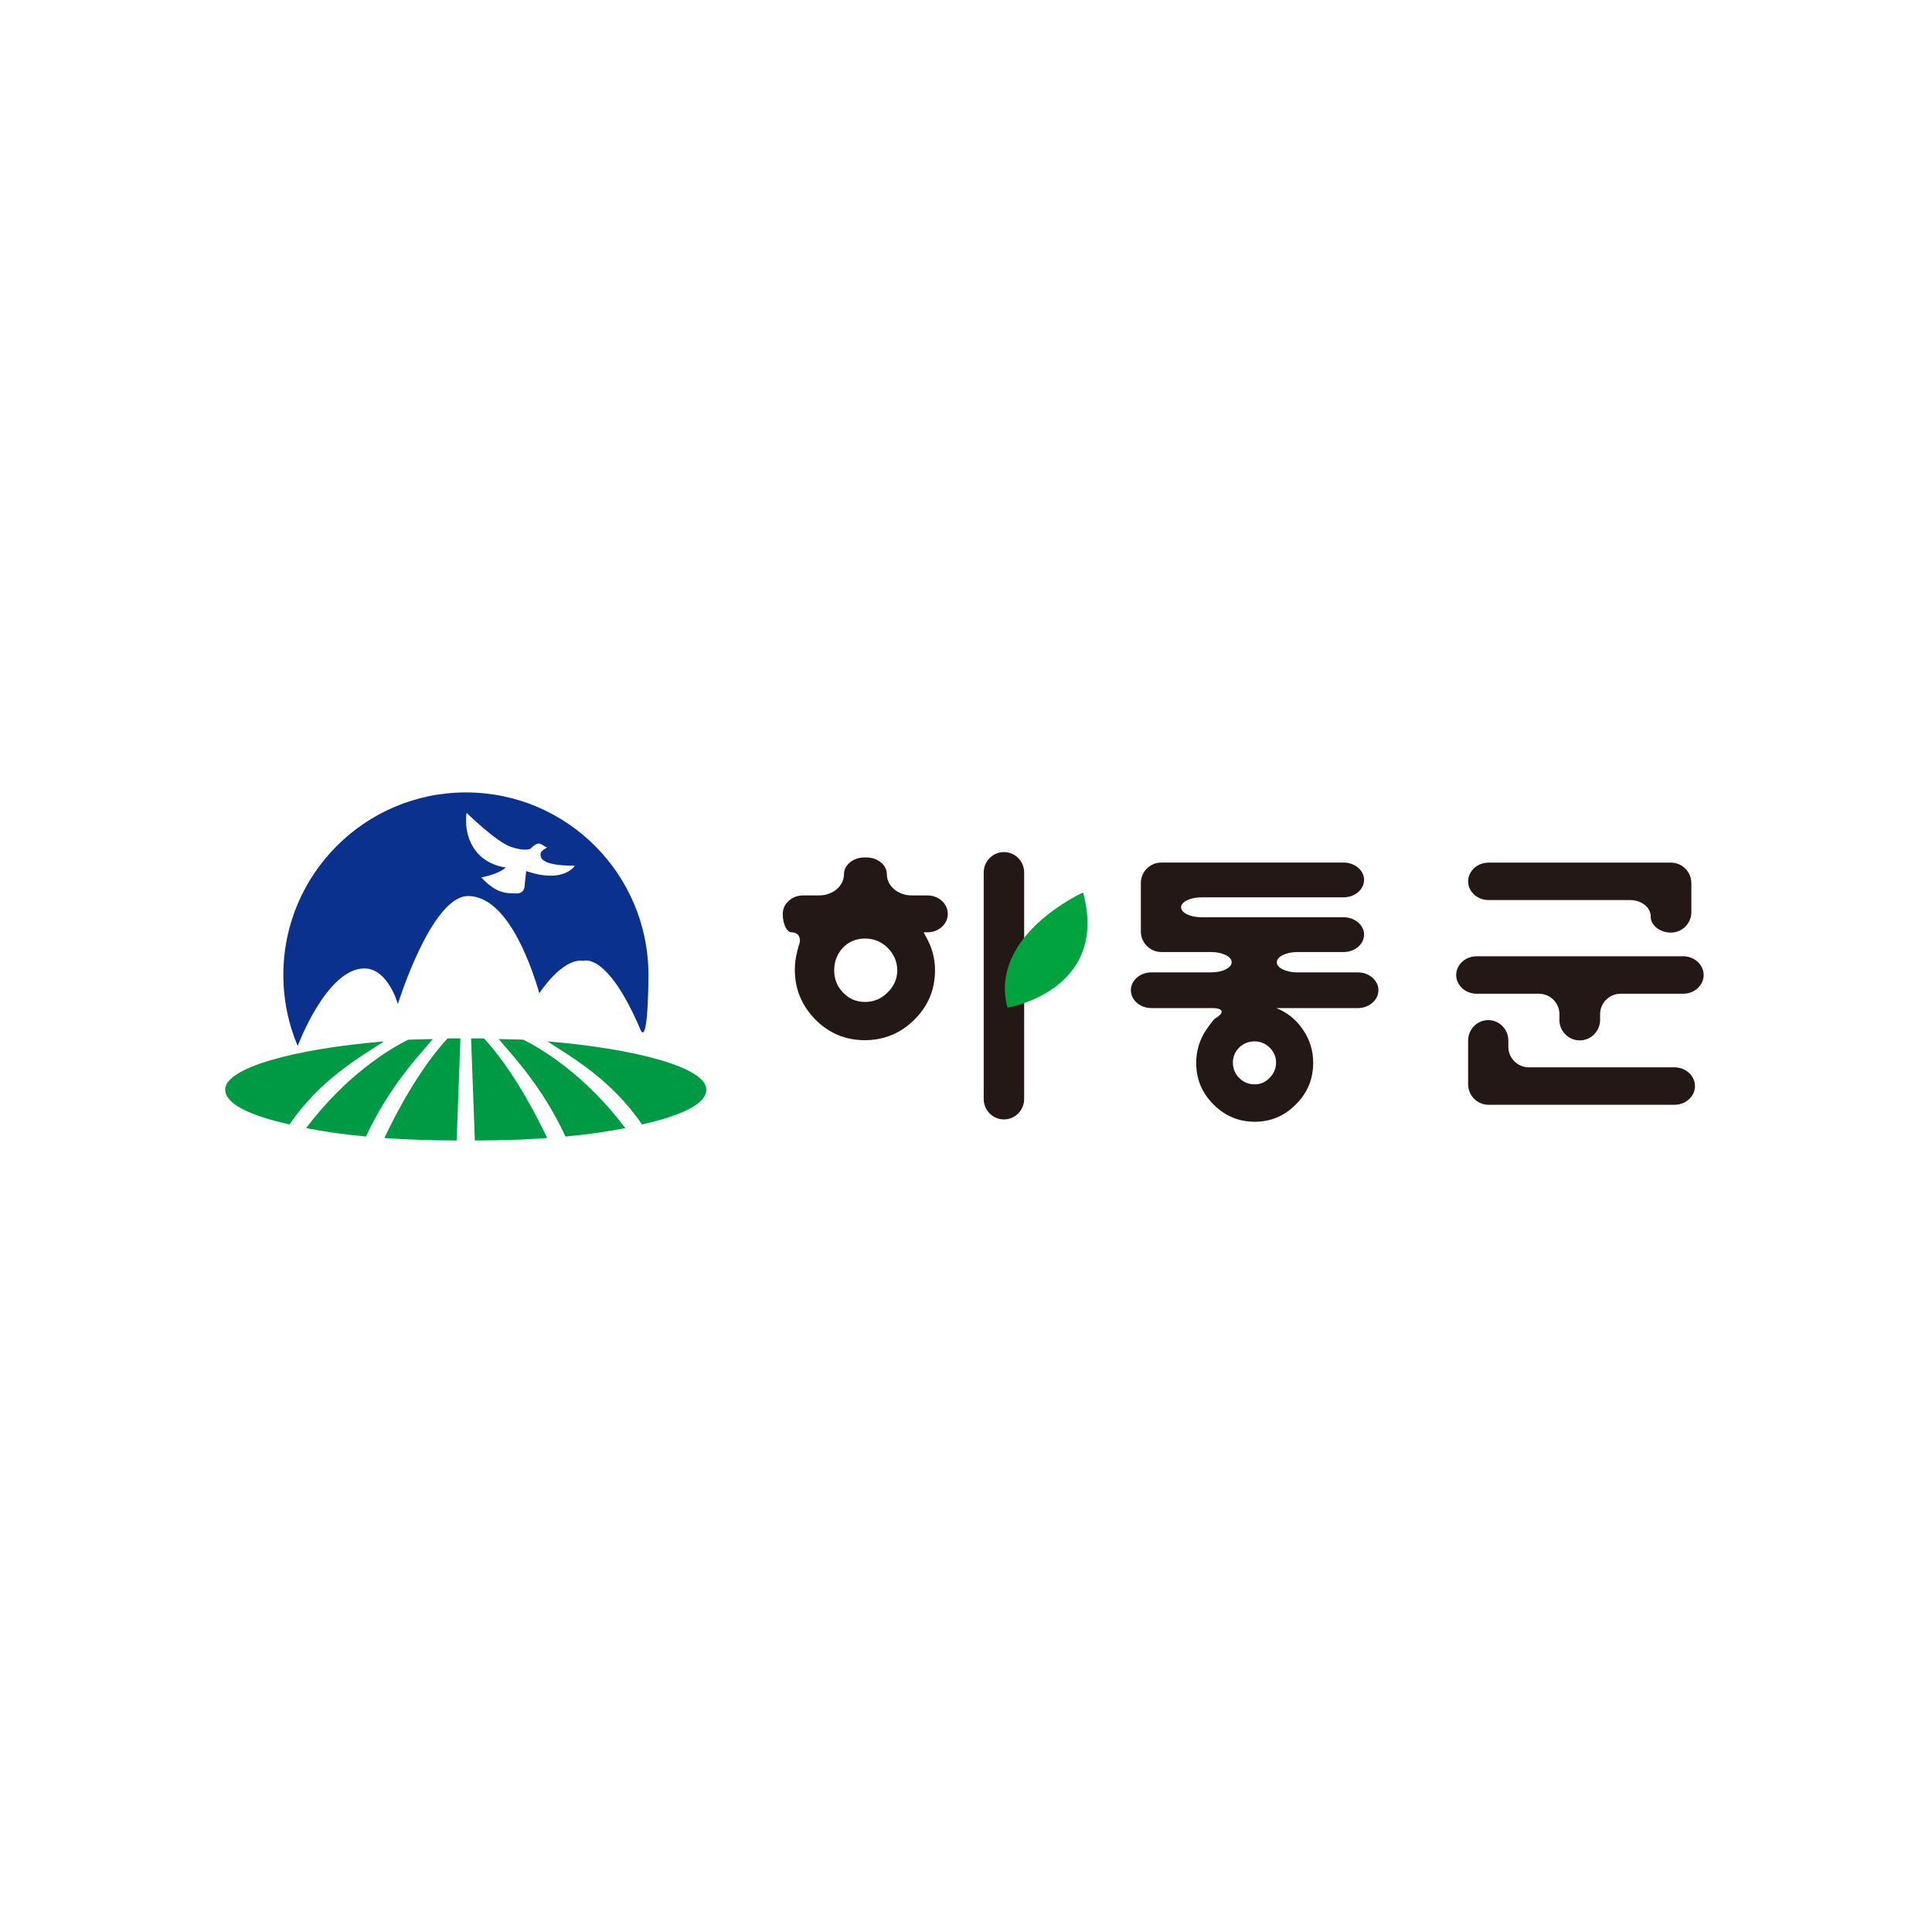
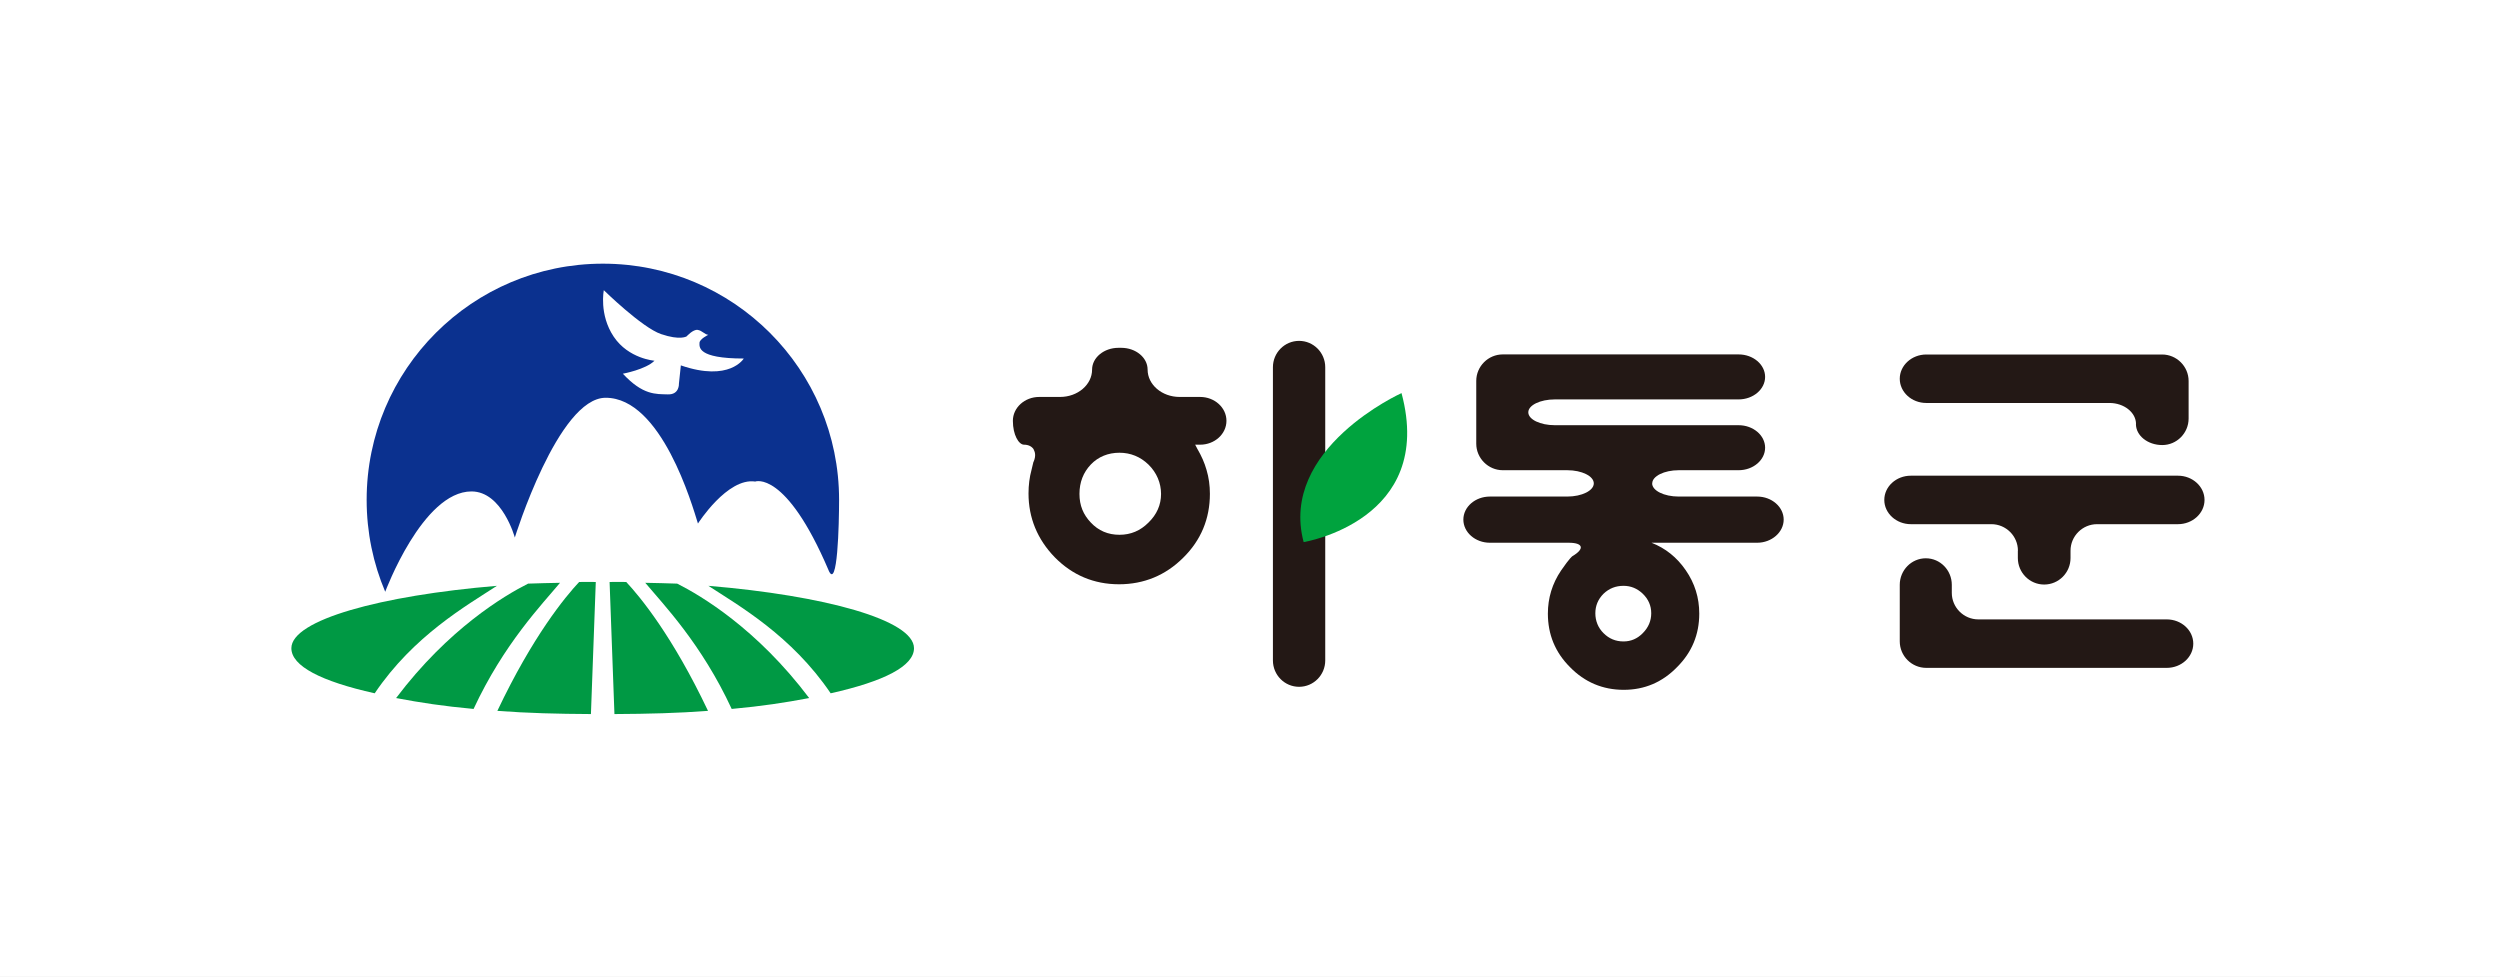
- <svg xmlns="http://www.w3.org/2000/svg" width="512" height="512" viewBox="0 0 512 512" fill="none">
-   <rect width="512" height="512" fill="white" />
+ <svg xmlns="http://www.w3.org/2000/svg" width="512" height="200" viewBox="0 0 512 200" fill="none">
+   <rect width="512" height="200" fill="white" />
  <g clip-path="url(#clip0_315_2)">
-     <path d="M169.672 272.755C171.526 277.138 171.845 263.37 171.845 258.368C171.845 231.655 150.19 210 123.477 210C96.764 210 75.09 231.655 75.09 258.368C75.09 265.056 76.439 271.406 78.893 277.194C78.893 277.194 86.536 256.645 96.558 256.645C102.852 256.645 105.437 266.086 105.437 266.086C105.437 266.086 114.298 237.462 124.039 237.462C135.484 237.462 141.779 259.492 142.94 263.22C142.94 263.22 148.953 253.778 154.667 254.621C154.667 254.621 160.905 252.205 169.672 272.736V272.755Z" fill="#0B318F" />
-     <path d="M118.625 275.171C115.74 278.244 109.109 286.299 101.859 301.585C108.078 302.053 114.092 302.203 121.023 302.24L122.016 275.19C121.004 275.19 119.636 275.153 118.625 275.19V275.171Z" fill="#009944" />
-     <path d="M108.153 275.527C103.302 277.963 91.819 284.781 81.122 298.962C86.18 299.918 90.713 300.611 96.989 301.191C103.208 287.816 111.02 279.78 114.691 275.359C112.743 275.415 110.045 275.434 108.153 275.527Z" fill="#009944" />
-     <path d="M101.766 275.977C77.994 277.963 59.673 282.964 59.673 288.753C59.673 292.406 65.743 295.534 76.739 297.988C84.7 286.186 95.546 280.042 101.766 275.977Z" fill="#009944" />
-     <path d="M128.235 275.171C131.12 278.244 137.751 286.299 145.001 301.585C138.8 302.053 132.787 302.203 125.837 302.24L124.844 275.19C125.875 275.19 127.242 275.153 128.254 275.19L128.235 275.171Z" fill="#009944" />
-     <path d="M138.688 275.527C143.539 277.963 155.041 284.781 165.719 298.962C160.661 299.918 156.128 300.611 149.852 301.191C143.652 287.816 135.84 279.78 132.15 275.359C134.098 275.415 136.796 275.434 138.688 275.527Z" fill="#009944" />
-     <path d="M145.076 275.977C168.848 277.963 187.187 282.964 187.187 288.753C187.187 292.406 181.099 295.534 170.121 297.988C162.141 286.186 151.314 280.042 145.076 275.977Z" fill="#009944" />
-     <path d="M123.664 215.432C123.664 215.432 131.476 223.094 135.391 224.424C139.306 225.754 140.617 224.892 140.617 224.892C140.617 224.892 141.947 223.412 142.884 223.562C143.82 223.712 144.289 224.499 145.057 224.574C145.057 224.574 143.258 225.436 143.258 226.222C143.258 227.009 142.715 229.426 152.325 229.426C152.325 229.426 149.44 234.277 139.437 230.831L139.044 234.577C139.044 234.577 139.175 236.863 136.758 236.769C134.342 236.694 131.682 236.975 127.56 232.535C127.56 232.535 132.244 231.674 134.042 229.875C134.042 229.875 128.722 229.482 125.687 224.949C122.652 220.415 123.664 215.414 123.664 215.414V215.432Z" fill="white" />
-     <path d="M211.727 248.065C211.333 247.428 210.622 247.072 209.722 247.072C208.636 247.072 207.437 245.068 207.437 242.183C207.437 239.486 209.854 237.294 212.832 237.294H217.103C220.719 237.294 223.66 234.784 223.66 231.693C223.66 229.239 226.095 227.234 229.055 227.234H229.635C232.614 227.234 235.03 229.239 235.03 231.693C235.03 234.784 237.971 237.294 241.587 237.294H245.783C248.761 237.294 251.178 239.486 251.178 242.183C251.178 244.881 248.761 247.072 245.783 247.072H244.771L245.221 247.934C246.045 249.339 246.682 250.763 247.094 252.224C247.563 253.779 247.787 255.427 247.787 257.132C247.787 262.246 245.952 266.648 242.336 270.207C238.721 273.823 234.281 275.659 229.167 275.659C224.053 275.659 219.632 273.804 216.017 270.132C212.457 266.461 210.64 262.059 210.64 257.057C210.64 255.352 210.846 253.722 211.258 252.224L211.633 250.65L211.577 250.781C212.083 249.789 212.139 248.796 211.689 248.084L211.727 248.065ZM223.397 251.137C221.861 252.748 221.074 254.772 221.074 257.151C221.074 259.53 221.861 261.403 223.397 263.014C224.952 264.681 226.919 265.524 229.261 265.524C231.602 265.524 233.55 264.681 235.199 263.033C236.904 261.384 237.784 259.398 237.784 257.169C237.784 254.94 236.904 252.805 235.199 251.137C233.55 249.545 231.546 248.721 229.261 248.721C226.975 248.721 224.933 249.526 223.397 251.137Z" fill="#231815" />
-     <path d="M260.694 291.263V231.206C260.694 228.227 263.092 225.811 266.052 225.811C269.011 225.811 271.409 228.227 271.409 231.206V291.263C271.409 294.241 269.011 296.658 266.052 296.658C263.092 296.658 260.694 294.241 260.694 291.263Z" fill="#231815" />
-     <path d="M338.36 254.996C338.36 256.476 340.795 257.694 343.793 257.694H359.865C362.863 257.694 365.298 259.829 365.298 262.414C365.298 264.999 362.844 267.154 359.865 267.154H338.229C341.095 268.278 343.437 270.151 345.235 272.774C347.09 275.452 348.008 278.412 348.008 281.672C348.008 285.961 346.49 289.596 343.474 292.612C340.458 295.721 336.805 297.276 332.534 297.276C328.263 297.276 324.535 295.721 321.519 292.612C318.503 289.596 317.005 285.943 317.005 281.672C317.005 278.468 317.904 275.509 319.702 272.848C321.501 270.226 322.025 269.907 322.025 269.907C324.592 268.39 324.254 267.154 321.276 267.154H305.128C302.131 267.154 299.696 265.018 299.696 262.414C299.696 259.81 302.131 257.694 305.128 257.694H320.976C323.973 257.694 326.409 256.476 326.409 254.996C326.409 253.516 323.973 252.299 320.976 252.299H307.77C304.791 252.299 302.337 249.845 302.337 246.866V234.016C302.337 231.018 304.791 228.583 307.77 228.583H356.063C359.06 228.583 361.495 230.662 361.495 233.191C361.495 235.72 359.06 237.8 356.063 237.8H318.429C315.45 237.8 312.996 238.98 312.996 240.441C312.996 241.902 315.431 243.082 318.429 243.082H356.063C359.06 243.082 361.495 245.161 361.495 247.69C361.495 250.219 359.06 252.299 356.063 252.299H343.811C340.833 252.299 338.379 253.516 338.379 254.996H338.36ZM328.413 277.588C327.289 278.712 326.727 280.042 326.727 281.597C326.727 283.151 327.289 284.575 328.413 285.68C329.537 286.804 330.886 287.366 332.497 287.366C334.014 287.366 335.325 286.804 336.431 285.68C337.592 284.519 338.173 283.151 338.173 281.597C338.173 280.042 337.592 278.712 336.431 277.588C335.307 276.52 333.995 275.977 332.497 275.977C330.886 275.977 329.537 276.52 328.413 277.588Z" fill="#231815" />
-     <path d="M437.456 242.838C437.456 240.478 435.002 238.53 432.024 238.53H394.502C391.505 238.53 389.07 236.301 389.07 233.566C389.07 230.831 391.524 228.602 394.502 228.602H442.795C445.774 228.602 448.228 231.037 448.228 234.034V241.714C448.228 244.693 445.811 247.147 442.833 247.147C439.854 247.147 437.438 245.218 437.438 242.838H437.456ZM413.272 268.783C413.272 265.786 410.818 263.351 407.84 263.351H391.336C388.358 263.351 385.904 261.122 385.904 258.387C385.904 255.652 388.339 253.422 391.336 253.422H446.055C449.033 253.422 451.487 255.652 451.487 258.387C451.487 261.122 449.033 263.351 446.055 263.351H429.476C426.498 263.351 424.044 265.786 424.044 268.783V270.282C424.044 273.279 421.627 275.714 418.649 275.714C415.67 275.714 413.254 273.279 413.254 270.282V268.783H413.272ZM399.729 277.419C399.729 280.398 402.164 282.852 405.161 282.852H443.751C446.748 282.852 449.183 285.081 449.183 287.816C449.183 290.551 446.748 292.78 443.751 292.78H394.502C391.505 292.78 389.07 290.345 389.07 287.347V275.771C389.07 272.773 391.467 270.338 394.408 270.338C397.35 270.338 399.729 272.773 399.729 275.771V277.419Z" fill="#231815" />
-     <path d="M287.032 236.507C287.032 236.507 261.893 247.84 266.988 267.022C266.988 267.022 294.038 262.62 287.032 236.507Z" fill="#00A33E" />
+     <path d="M169.672 116.755C171.526 121.138 171.845 107.37 171.845 102.368C171.845 75.655 150.19 54 123.477 54C96.764 54 75.09 75.655 75.09 102.368C75.09 109.056 76.439 115.406 78.893 121.194C78.893 121.194 86.536 100.645 96.558 100.645C102.852 100.645 105.437 110.086 105.437 110.086C105.437 110.086 114.298 81.462 124.039 81.462C135.484 81.462 141.779 103.492 142.94 107.22C142.94 107.22 148.953 97.778 154.667 98.621C154.667 98.621 160.905 96.205 169.672 116.736V116.755Z" fill="#0B318F" />
+     <path d="M118.625 119.171C115.74 122.244 109.109 130.299 101.859 145.585C108.078 146.053 114.092 146.203 121.023 146.24L122.016 119.19C121.004 119.19 119.636 119.153 118.625 119.19V119.171Z" fill="#009944" />
+     <path d="M108.153 119.527C103.302 121.963 91.819 128.781 81.122 142.962C86.18 143.918 90.713 144.611 96.989 145.191C103.208 131.816 111.02 123.78 114.691 119.359C112.743 119.415 110.045 119.434 108.153 119.527Z" fill="#009944" />
+     <path d="M101.766 119.977C77.994 121.963 59.673 126.964 59.673 132.753C59.673 136.406 65.743 139.534 76.739 141.988C84.7 130.186 95.546 124.042 101.766 119.977Z" fill="#009944" />
+     <path d="M128.235 119.171C131.12 122.244 137.751 130.299 145.001 145.585C138.8 146.053 132.787 146.203 125.837 146.24L124.844 119.19C125.875 119.19 127.242 119.153 128.254 119.19L128.235 119.171Z" fill="#009944" />
+     <path d="M138.688 119.527C143.539 121.963 155.041 128.781 165.719 142.962C160.661 143.918 156.128 144.611 149.852 145.191C143.652 131.816 135.84 123.78 132.15 119.359C134.098 119.415 136.796 119.434 138.688 119.527Z" fill="#009944" />
+     <path d="M145.076 119.977C168.848 121.963 187.187 126.964 187.187 132.753C187.187 136.406 181.099 139.534 170.121 141.988C162.141 130.186 151.314 124.042 145.076 119.977Z" fill="#009944" />
+     <path d="M123.664 59.432C123.664 59.432 131.476 67.094 135.391 68.424C139.306 69.754 140.617 68.892 140.617 68.892C140.617 68.892 141.947 67.412 142.884 67.562C143.82 67.712 144.289 68.499 145.057 68.574C145.057 68.574 143.258 69.436 143.258 70.222C143.258 71.009 142.715 73.426 152.325 73.426C152.325 73.426 149.44 78.277 139.437 74.831L139.044 78.577C139.044 78.577 139.175 80.863 136.758 80.769C134.342 80.694 131.682 80.975 127.56 76.535C127.56 76.535 132.244 75.674 134.042 73.875C134.042 73.875 128.722 73.482 125.687 68.948C122.652 64.415 123.664 59.414 123.664 59.414V59.432Z" fill="white" />
+     <path d="M211.727 92.065C211.333 91.428 210.622 91.072 209.722 91.072C208.636 91.072 207.437 89.068 207.437 86.183C207.437 83.486 209.854 81.294 212.832 81.294H217.103C220.719 81.294 223.66 78.784 223.66 75.693C223.66 73.239 226.095 71.234 229.055 71.234H229.635C232.614 71.234 235.03 73.239 235.03 75.693C235.03 78.784 237.971 81.294 241.587 81.294H245.783C248.761 81.294 251.178 83.486 251.178 86.183C251.178 88.881 248.761 91.072 245.783 91.072H244.771L245.221 91.934C246.045 93.339 246.682 94.763 247.094 96.224C247.563 97.779 247.787 99.427 247.787 101.132C247.787 106.246 245.952 110.648 242.336 114.207C238.721 117.823 234.281 119.659 229.167 119.659C224.053 119.659 219.632 117.804 216.017 114.132C212.457 110.461 210.64 106.059 210.64 101.057C210.64 99.352 210.846 97.722 211.258 96.224L211.633 94.65L211.577 94.781C212.083 93.789 212.139 92.796 211.689 92.084L211.727 92.065ZM223.397 95.137C221.861 96.748 221.074 98.772 221.074 101.151C221.074 103.53 221.861 105.403 223.397 107.014C224.952 108.681 226.919 109.524 229.261 109.524C231.602 109.524 233.55 108.681 235.199 107.033C236.904 105.384 237.784 103.398 237.784 101.169C237.784 98.94 236.904 96.805 235.199 95.137C233.55 93.545 231.546 92.721 229.261 92.721C226.975 92.721 224.933 93.526 223.397 95.137Z" fill="#231815" />
+     <path d="M260.694 135.263V75.206C260.694 72.227 263.092 69.811 266.052 69.811C269.011 69.811 271.409 72.227 271.409 75.206V135.263C271.409 138.241 269.011 140.658 266.052 140.658C263.092 140.658 260.694 138.241 260.694 135.263Z" fill="#231815" />
+     <path d="M338.36 98.996C338.36 100.476 340.795 101.694 343.793 101.694H359.865C362.863 101.694 365.298 103.829 365.298 106.414C365.298 108.999 362.844 111.154 359.865 111.154H338.229C341.095 112.278 343.437 114.151 345.235 116.774C347.09 119.452 348.008 122.412 348.008 125.672C348.008 129.961 346.49 133.596 343.474 136.612C340.458 139.721 336.805 141.276 332.534 141.276C328.263 141.276 324.535 139.721 321.519 136.612C318.503 133.596 317.005 129.943 317.005 125.672C317.005 122.468 317.904 119.509 319.702 116.848C321.501 114.226 322.025 113.907 322.025 113.907C324.592 112.39 324.254 111.154 321.276 111.154H305.128C302.131 111.154 299.696 109.018 299.696 106.414C299.696 103.81 302.131 101.694 305.128 101.694H320.976C323.973 101.694 326.409 100.476 326.409 98.996C326.409 97.516 323.973 96.299 320.976 96.299H307.77C304.791 96.299 302.337 93.845 302.337 90.866V78.016C302.337 75.018 304.791 72.583 307.77 72.583H356.063C359.06 72.583 361.495 74.662 361.495 77.191C361.495 79.72 359.06 81.799 356.063 81.799H318.429C315.45 81.799 312.996 82.98 312.996 84.441C312.996 85.902 315.431 87.082 318.429 87.082H356.063C359.06 87.082 361.495 89.162 361.495 91.69C361.495 94.219 359.06 96.299 356.063 96.299H343.811C340.833 96.299 338.379 97.516 338.379 98.996H338.36ZM328.413 121.588C327.289 122.712 326.727 124.042 326.727 125.597C326.727 127.151 327.289 128.575 328.413 129.68C329.537 130.804 330.886 131.366 332.497 131.366C334.014 131.366 335.325 130.804 336.431 129.68C337.592 128.519 338.173 127.151 338.173 125.597C338.173 124.042 337.592 122.712 336.431 121.588C335.307 120.52 333.995 119.977 332.497 119.977C330.886 119.977 329.537 120.52 328.413 121.588Z" fill="#231815" />
+     <path d="M437.456 86.838C437.456 84.478 435.002 82.53 432.024 82.53H394.502C391.505 82.53 389.07 80.301 389.07 77.566C389.07 74.831 391.524 72.602 394.502 72.602H442.795C445.774 72.602 448.228 75.037 448.228 78.034V85.715C448.228 88.693 445.811 91.147 442.833 91.147C439.854 91.147 437.438 89.218 437.438 86.838H437.456ZM413.272 112.783C413.272 109.786 410.818 107.351 407.84 107.351H391.336C388.358 107.351 385.904 105.122 385.904 102.387C385.904 99.652 388.339 97.422 391.336 97.422H446.055C449.033 97.422 451.487 99.652 451.487 102.387C451.487 105.122 449.033 107.351 446.055 107.351H429.476C426.498 107.351 424.044 109.786 424.044 112.783V114.282C424.044 117.279 421.627 119.714 418.649 119.714C415.67 119.714 413.254 117.279 413.254 114.282V112.783H413.272ZM399.729 121.419C399.729 124.398 402.164 126.852 405.161 126.852H443.751C446.748 126.852 449.183 129.081 449.183 131.816C449.183 134.551 446.748 136.78 443.751 136.78H394.502C391.505 136.78 389.07 134.345 389.07 131.347V119.771C389.07 116.773 391.467 114.338 394.408 114.338C397.35 114.338 399.729 116.773 399.729 119.771V121.419Z" fill="#231815" />
+     <path d="M287.032 80.507C287.032 80.507 261.893 91.84 266.988 111.022C266.988 111.022 294.038 106.62 287.032 80.507Z" fill="#00A33E" />
  </g>
  <defs>
    <clipPath id="clip0_315_2">
-       <rect width="391.814" height="92.24" fill="white" transform="translate(59.6731 210)" />
+       <rect width="391.814" height="92.24" fill="white" transform="translate(59.6731 54)" />
    </clipPath>
  </defs>
</svg>
